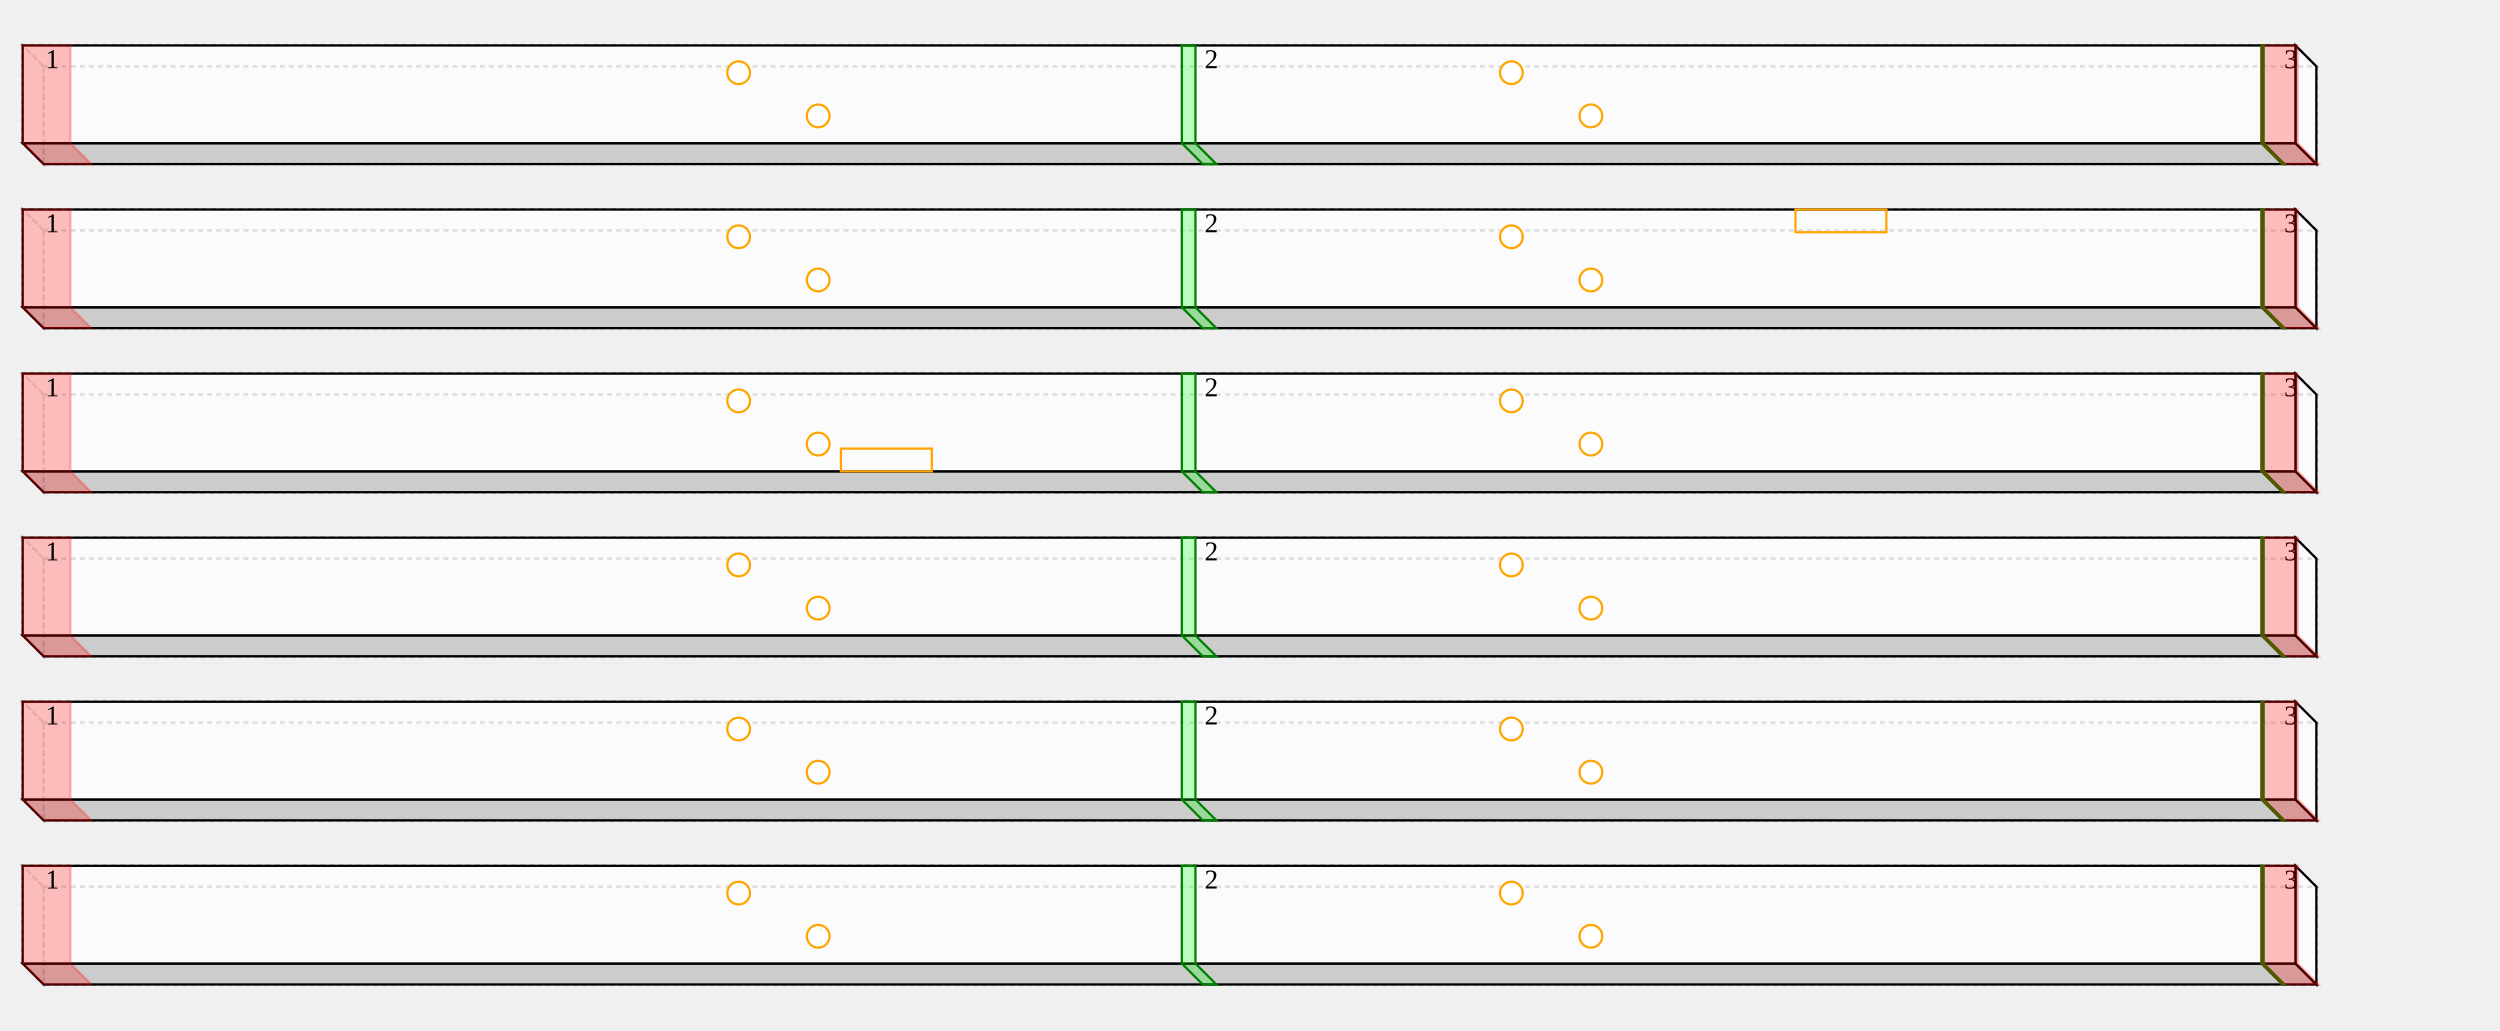
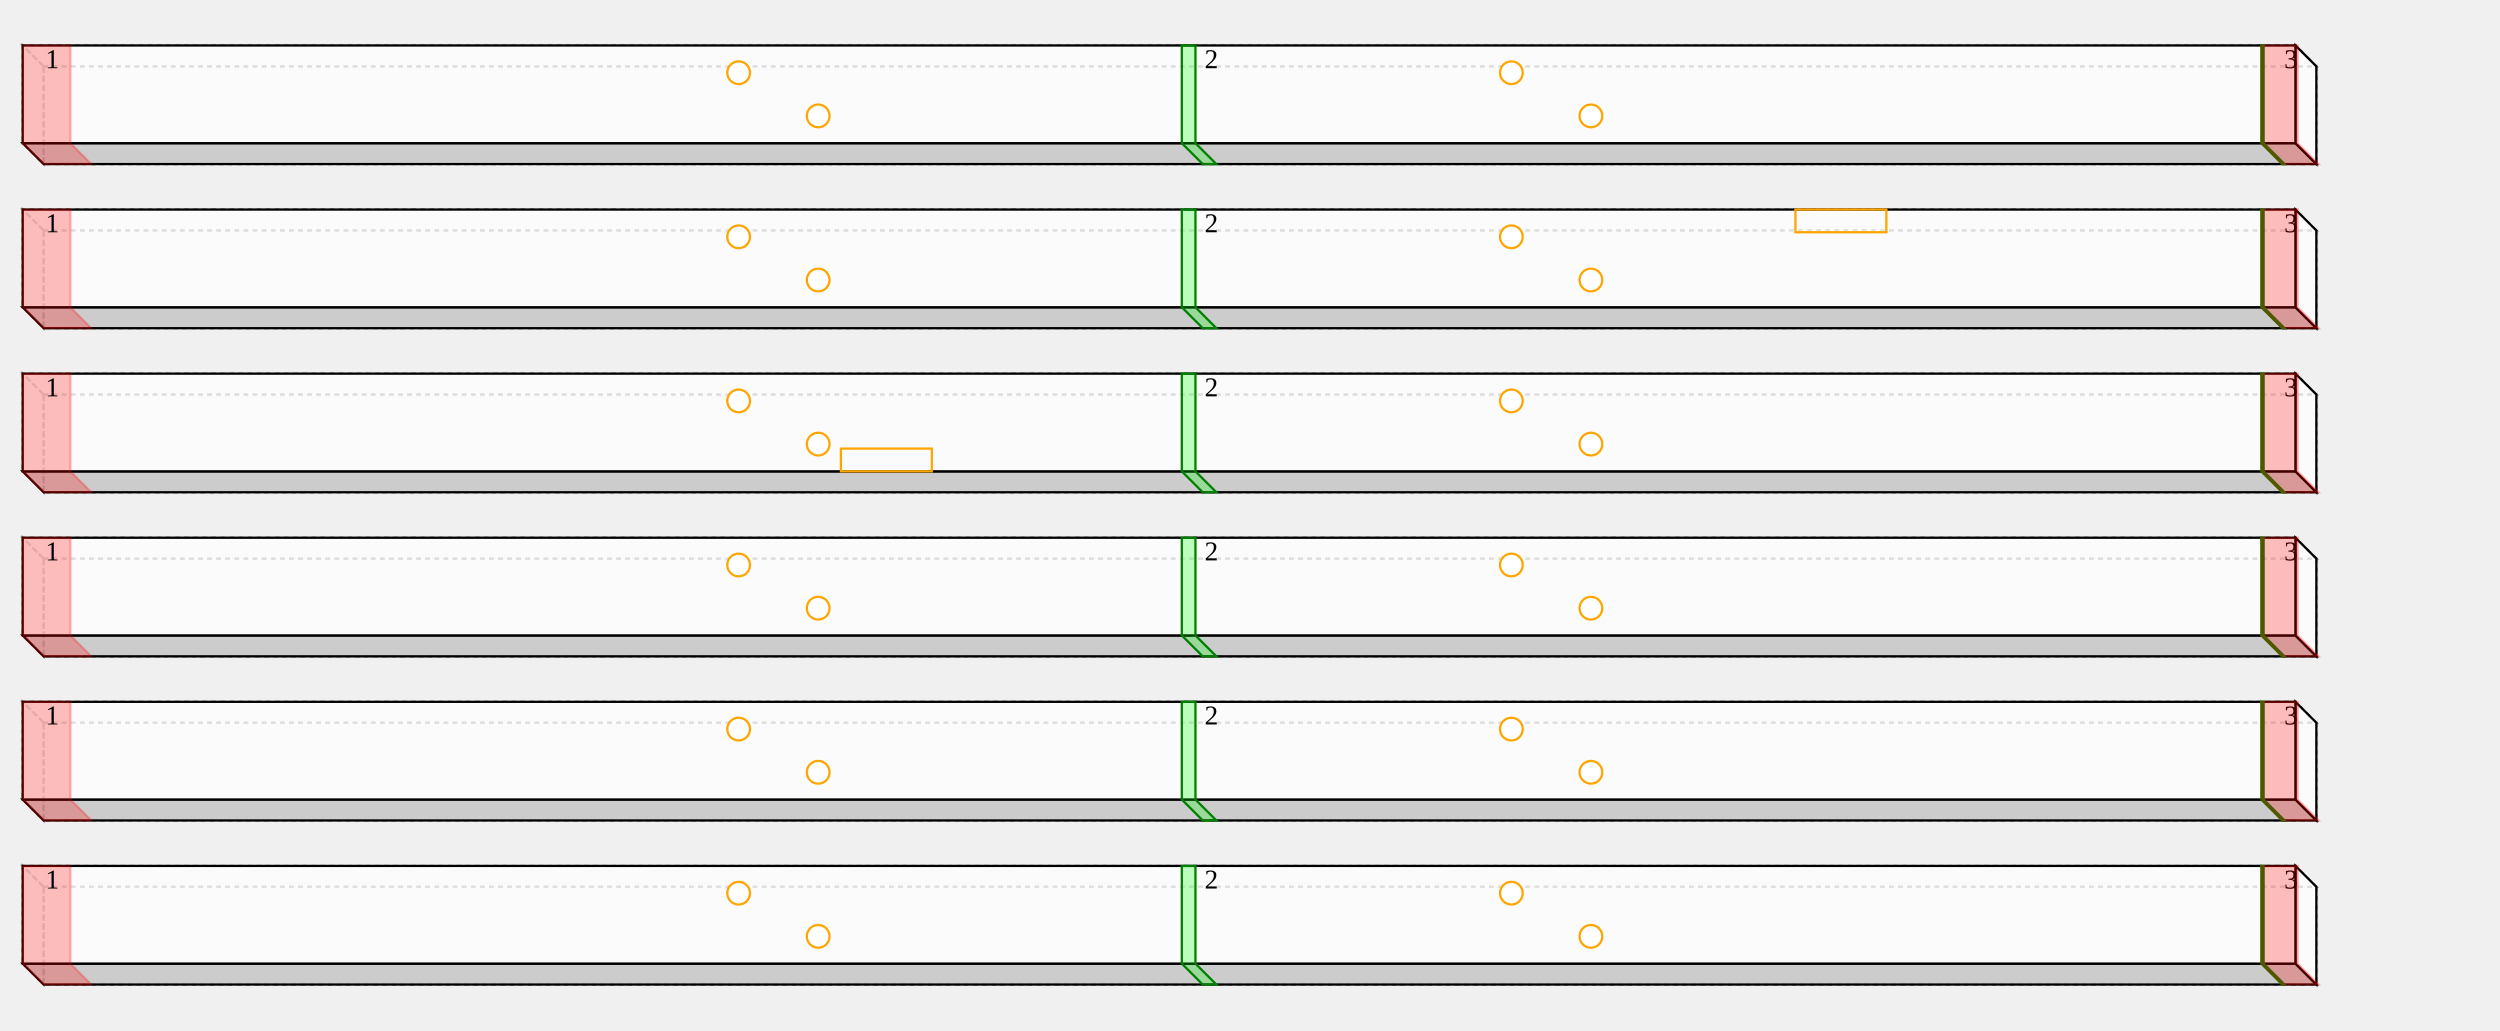
<svg xmlns="http://www.w3.org/2000/svg" width="1100" viewBox="0.0 0.0 1100.0 453.2">
-   <polygon fill="none" stroke-width="1" stroke-dasharray="2" stroke="gray" points="19.192,29.192 19.192,72.192 1019.192,72.192 1019.192,29.192" />
-   <polygon fill="none" stroke-width="1" stroke-dasharray="2" stroke="gray" points="10.0,20.0 10.0,63.0 19.192,72.192 19.192,29.192" />
-   <polygon fill="none" stroke-width="1" stroke-dasharray="2" stroke="gray" points="19.192,29.192 1019.192,29.192 1010.0,20.0 10.0,20.0" />
-   <polygon fill="rgba(192,192,192,0.75)" stroke-width="1" stroke-dasharray="" stroke="black" points="10.0,63.0 1010.0,63.0 1019.192,72.192 19.192,72.192" />
-   <polygon fill="rgba(255,255,255,0.75)" stroke-width="1" stroke-dasharray="" stroke="black" points="1019.192,29.192 1019.192,72.192 1010.0,63.0 1010.0,20.0" />
+   <polygon fill="none" stroke-width="1" stroke-dasharray="2" stroke="gray" points="19.2,29.2 19.2,72.2 1019.2,72.2 1019.2,29.2" />
+   <polygon fill="none" stroke-width="1" stroke-dasharray="2" stroke="gray" points="10.0,20.0 10.0,63.0 19.2,72.2 19.2,29.2" />
+   <polygon fill="none" stroke-width="1" stroke-dasharray="2" stroke="gray" points="19.2,29.2 1019.2,29.2 1010.0,20.0 10.0,20.0" />
+   <polygon fill="rgba(192,192,192,0.75)" stroke-width="1" stroke-dasharray="" stroke="black" points="10.0,63.0 1010.0,63.0 1019.2,72.2 19.2,72.2" />
+   <polygon fill="rgba(255,255,255,0.75)" stroke-width="1" stroke-dasharray="" stroke="black" points="1019.2,29.2 1019.2,72.2 1010.0,63.0 1010.0,20.0" />
  <polygon fill="rgba(255,255,255,0.75)" stroke-width="1" stroke-dasharray="" stroke="black" points="10.0,20.0 1010.0,20.0 1010.0,63.0 10.0,63.0" />
  <circle cx="325" cy="32" r="5" stroke="orange" fill="white" stroke-width="1" />
  <circle cx="360" cy="51" r="5" stroke="orange" fill="white" stroke-width="1" />
  <circle cx="665" cy="32" r="5" stroke="orange" fill="white" stroke-width="1" />
  <circle cx="700" cy="51" r="5" stroke="orange" fill="white" stroke-width="1" />
-   <polygon fill="rgba(255,0,0,0.25)" stroke-width="1" stroke-dasharray="" stroke="rgba(255,0,0,0.25)" points="10.0,20.0 31.0,20.0 31.0,63.0 40.192,72.192 19.192,72.192 10.0,63.0" />
+   <polygon fill="rgba(255,0,0,0.25)" stroke-width="1" stroke-dasharray="" stroke="rgba(255,0,0,0.25)" points="10.0,20.0 31.0,20.0 31.0,63.0 40.2,72.2 19.2,72.2 10.0,63.0" />
  <text style="" text-anchor="left" x="20" y="30" fill="black">1</text>
-   <polygon fill="rgba(0,255,0,0.25)" stroke-width="1" stroke-dasharray="" stroke="green" points="520.0,20.0 526.0,20.0 526.0,63.0 535.192,72.192 529.192,72.192 520.0,63.0" />
+   <polygon fill="rgba(0,255,0,0.25)" stroke-width="1" stroke-dasharray="" stroke="green" points="520.0,20.0 526.0,20.0 526.0,63.0 535.2,72.2 529.2,72.2 520.0,63.0" />
  <text style="" text-anchor="left" x="530" y="30" fill="black">2</text>
-   <polygon fill="rgba(0,255,0,0.25)" stroke-width="1" stroke-dasharray="" stroke="green" points="995.0,20.0 996.0,20.0 996.0,63.0 1005.192,72.192 1004.192,72.192 995.0,63.0" />
+   <polygon fill="rgba(0,255,0,0.25)" stroke-width="1" stroke-dasharray="" stroke="green" points="995.0,20.0 996.0,20.0 996.0,63.0 1005.2,72.2 1004.2,72.2 995.0,63.0" />
  <text style="" text-anchor="left" x="1005" y="30" fill="black">3</text>
-   <polygon fill="rgba(255,0,0,0.25)" stroke-width="1" stroke-dasharray="" stroke="rgba(255,0,0,0.25)" points="995.0,20.0 1011.0,20.0 1011.0,63.0 1020.192,72.192 1004.192,72.192 995.0,63.0" />
-   <polygon fill="none" stroke-width="1" stroke-dasharray="2" stroke="gray" points="19.192,101.385 19.192,144.385 1019.192,144.385 1019.192,101.385" />
-   <polygon fill="none" stroke-width="1" stroke-dasharray="2" stroke="gray" points="10.0,92.192 10.0,135.192 19.192,144.385 19.192,101.385" />
-   <polygon fill="none" stroke-width="1" stroke-dasharray="2" stroke="gray" points="19.192,101.385 1019.192,101.385 1010.0,92.192 10.0,92.192" />
-   <polygon fill="rgba(192,192,192,0.75)" stroke-width="1" stroke-dasharray="" stroke="black" points="10.0,135.192 1010.0,135.192 1019.192,144.385 19.192,144.385" />
-   <polygon fill="rgba(255,255,255,0.75)" stroke-width="1" stroke-dasharray="" stroke="black" points="1019.192,101.385 1019.192,144.385 1010.0,135.192 1010.0,92.192" />
-   <polygon fill="rgba(255,255,255,0.75)" stroke-width="1" stroke-dasharray="" stroke="black" points="10.0,92.192 1010.0,92.192 1010.0,135.192 10.0,135.192" />
+   <polygon fill="rgba(255,0,0,0.25)" stroke-width="1" stroke-dasharray="" stroke="rgba(255,0,0,0.25)" points="995.0,20.0 1011.0,20.0 1011.0,63.0 1020.2,72.2 1004.2,72.2 995.0,63.0" />
+   <polygon fill="none" stroke-width="1" stroke-dasharray="2" stroke="gray" points="19.2,101.4 19.2,144.4 1019.2,144.4 1019.2,101.4" />
+   <polygon fill="none" stroke-width="1" stroke-dasharray="2" stroke="gray" points="10.0,92.2 10.0,135.2 19.2,144.4 19.2,101.4" />
+   <polygon fill="none" stroke-width="1" stroke-dasharray="2" stroke="gray" points="19.2,101.4 1019.2,101.4 1010.0,92.2 10.0,92.2" />
+   <polygon fill="rgba(192,192,192,0.75)" stroke-width="1" stroke-dasharray="" stroke="black" points="10.0,135.2 1010.0,135.2 1019.2,144.4 19.2,144.4" />
+   <polygon fill="rgba(255,255,255,0.75)" stroke-width="1" stroke-dasharray="" stroke="black" points="1019.2,101.4 1019.2,144.4 1010.0,135.2 1010.0,92.2" />
+   <polygon fill="rgba(255,255,255,0.75)" stroke-width="1" stroke-dasharray="" stroke="black" points="10.0,92.2 1010.0,92.2 1010.0,135.2 10.0,135.2" />
  <rect x="790" y="92.192" width="40" height="10" style="fill: none; stroke: orange; stroke-width: 1;" />
-   <circle cx="325" cy="104.192" r="5" stroke="orange" fill="white" stroke-width="1" />
-   <circle cx="360" cy="123.192" r="5" stroke="orange" fill="white" stroke-width="1" />
-   <circle cx="665" cy="104.192" r="5" stroke="orange" fill="white" stroke-width="1" />
-   <circle cx="700" cy="123.192" r="5" stroke="orange" fill="white" stroke-width="1" />
-   <polygon fill="rgba(255,0,0,0.25)" stroke-width="1" stroke-dasharray="" stroke="rgba(255,0,0,0.25)" points="10.0,92.192 31.0,92.192 31.0,135.192 40.192,144.385 19.192,144.385 10.0,135.192" />
+   <circle cx="325" cy="104.2" r="5" stroke="orange" fill="white" stroke-width="1" />
+   <circle cx="360" cy="123.2" r="5" stroke="orange" fill="white" stroke-width="1" />
+   <circle cx="665" cy="104.2" r="5" stroke="orange" fill="white" stroke-width="1" />
+   <circle cx="700" cy="123.2" r="5" stroke="orange" fill="white" stroke-width="1" />
+   <polygon fill="rgba(255,0,0,0.25)" stroke-width="1" stroke-dasharray="" stroke="rgba(255,0,0,0.25)" points="10.0,92.2 31.0,92.2 31.0,135.2 40.2,144.4 19.2,144.4 10.0,135.2" />
  <text style="" text-anchor="left" x="20" y="102.192" fill="black">1</text>
-   <polygon fill="rgba(0,255,0,0.25)" stroke-width="1" stroke-dasharray="" stroke="green" points="520.0,92.192 526.0,92.192 526.0,135.192 535.192,144.385 529.192,144.385 520.0,135.192" />
+   <polygon fill="rgba(0,255,0,0.25)" stroke-width="1" stroke-dasharray="" stroke="green" points="520.0,92.2 526.0,92.2 526.0,135.2 535.2,144.4 529.2,144.4 520.0,135.2" />
  <text style="" text-anchor="left" x="530" y="102.192" fill="black">2</text>
-   <polygon fill="rgba(0,255,0,0.25)" stroke-width="1" stroke-dasharray="" stroke="green" points="995.0,92.192 996.0,92.192 996.0,135.192 1005.192,144.385 1004.192,144.385 995.0,135.192" />
+   <polygon fill="rgba(0,255,0,0.25)" stroke-width="1" stroke-dasharray="" stroke="green" points="995.0,92.2 996.0,92.2 996.0,135.2 1005.2,144.4 1004.2,144.4 995.0,135.2" />
  <text style="" text-anchor="left" x="1005" y="102.192" fill="black">3</text>
-   <polygon fill="rgba(255,0,0,0.25)" stroke-width="1" stroke-dasharray="" stroke="rgba(255,0,0,0.25)" points="995.0,92.192 1011.0,92.192 1011.0,135.192 1020.192,144.385 1004.192,144.385 995.0,135.192" />
-   <polygon fill="none" stroke-width="1" stroke-dasharray="2" stroke="gray" points="19.192,173.577 19.192,216.577 1019.192,216.577 1019.192,173.577" />
-   <polygon fill="none" stroke-width="1" stroke-dasharray="2" stroke="gray" points="10.0,164.385 10.0,207.385 19.192,216.577 19.192,173.577" />
-   <polygon fill="none" stroke-width="1" stroke-dasharray="2" stroke="gray" points="19.192,173.577 1019.192,173.577 1010.0,164.385 10.0,164.385" />
-   <polygon fill="rgba(192,192,192,0.75)" stroke-width="1" stroke-dasharray="" stroke="black" points="10.0,207.385 1010.0,207.385 1019.192,216.577 19.192,216.577" />
-   <polygon fill="rgba(255,255,255,0.75)" stroke-width="1" stroke-dasharray="" stroke="black" points="1019.192,173.577 1019.192,216.577 1010.0,207.385 1010.0,164.385" />
-   <polygon fill="rgba(255,255,255,0.75)" stroke-width="1" stroke-dasharray="" stroke="black" points="10.0,164.385 1010.0,164.385 1010.0,207.385 10.0,207.385" />
+   <polygon fill="rgba(255,0,0,0.25)" stroke-width="1" stroke-dasharray="" stroke="rgba(255,0,0,0.25)" points="995.0,92.2 1011.0,92.2 1011.0,135.2 1020.2,144.4 1004.2,144.4 995.0,135.2" />
+   <polygon fill="none" stroke-width="1" stroke-dasharray="2" stroke="gray" points="19.2,173.6 19.2,216.6 1019.2,216.6 1019.2,173.6" />
+   <polygon fill="none" stroke-width="1" stroke-dasharray="2" stroke="gray" points="10.0,164.4 10.0,207.4 19.2,216.6 19.2,173.6" />
+   <polygon fill="none" stroke-width="1" stroke-dasharray="2" stroke="gray" points="19.2,173.6 1019.2,173.6 1010.0,164.4 10.0,164.4" />
+   <polygon fill="rgba(192,192,192,0.75)" stroke-width="1" stroke-dasharray="" stroke="black" points="10.0,207.4 1010.0,207.4 1019.2,216.6 19.2,216.6" />
+   <polygon fill="rgba(255,255,255,0.75)" stroke-width="1" stroke-dasharray="" stroke="black" points="1019.2,173.6 1019.2,216.6 1010.0,207.4 1010.0,164.4" />
+   <polygon fill="rgba(255,255,255,0.75)" stroke-width="1" stroke-dasharray="" stroke="black" points="10.0,164.4 1010.0,164.4 1010.0,207.4 10.0,207.4" />
  <rect x="370" y="197.385" width="40" height="10" style="fill: none; stroke: orange; stroke-width: 1;" />
-   <circle cx="325" cy="176.385" r="5" stroke="orange" fill="white" stroke-width="1" />
-   <circle cx="360" cy="195.385" r="5" stroke="orange" fill="white" stroke-width="1" />
-   <circle cx="665" cy="176.385" r="5" stroke="orange" fill="white" stroke-width="1" />
-   <circle cx="700" cy="195.385" r="5" stroke="orange" fill="white" stroke-width="1" />
-   <polygon fill="rgba(255,0,0,0.25)" stroke-width="1" stroke-dasharray="" stroke="rgba(255,0,0,0.25)" points="10.0,164.385 31.0,164.385 31.0,207.385 40.192,216.577 19.192,216.577 10.0,207.385" />
+   <circle cx="325" cy="176.4" r="5" stroke="orange" fill="white" stroke-width="1" />
+   <circle cx="360" cy="195.4" r="5" stroke="orange" fill="white" stroke-width="1" />
+   <circle cx="665" cy="176.4" r="5" stroke="orange" fill="white" stroke-width="1" />
+   <circle cx="700" cy="195.4" r="5" stroke="orange" fill="white" stroke-width="1" />
+   <polygon fill="rgba(255,0,0,0.25)" stroke-width="1" stroke-dasharray="" stroke="rgba(255,0,0,0.25)" points="10.0,164.4 31.0,164.4 31.0,207.4 40.2,216.6 19.2,216.6 10.0,207.4" />
  <text style="" text-anchor="left" x="20" y="174.385" fill="black">1</text>
-   <polygon fill="rgba(0,255,0,0.25)" stroke-width="1" stroke-dasharray="" stroke="green" points="520.0,164.385 526.0,164.385 526.0,207.385 535.192,216.577 529.192,216.577 520.0,207.385" />
+   <polygon fill="rgba(0,255,0,0.25)" stroke-width="1" stroke-dasharray="" stroke="green" points="520.0,164.4 526.0,164.4 526.0,207.4 535.2,216.6 529.2,216.6 520.0,207.4" />
  <text style="" text-anchor="left" x="530" y="174.385" fill="black">2</text>
-   <polygon fill="rgba(0,255,0,0.25)" stroke-width="1" stroke-dasharray="" stroke="green" points="995.0,164.385 996.0,164.385 996.0,207.385 1005.192,216.577 1004.192,216.577 995.0,207.385" />
+   <polygon fill="rgba(0,255,0,0.25)" stroke-width="1" stroke-dasharray="" stroke="green" points="995.0,164.4 996.0,164.4 996.0,207.4 1005.2,216.6 1004.2,216.6 995.0,207.4" />
  <text style="" text-anchor="left" x="1005" y="174.385" fill="black">3</text>
-   <polygon fill="rgba(255,0,0,0.25)" stroke-width="1" stroke-dasharray="" stroke="rgba(255,0,0,0.25)" points="995.0,164.385 1011.0,164.385 1011.0,207.385 1020.192,216.577 1004.192,216.577 995.0,207.385" />
-   <polygon fill="none" stroke-width="1" stroke-dasharray="2" stroke="gray" points="19.192,245.77 19.192,288.77 1019.192,288.77 1019.192,245.77" />
-   <polygon fill="none" stroke-width="1" stroke-dasharray="2" stroke="gray" points="10.0,236.577 10.0,279.577 19.192,288.77 19.192,245.77" />
-   <polygon fill="none" stroke-width="1" stroke-dasharray="2" stroke="gray" points="19.192,245.77 1019.192,245.77 1010.0,236.577 10.0,236.577" />
-   <polygon fill="rgba(192,192,192,0.75)" stroke-width="1" stroke-dasharray="" stroke="black" points="10.0,279.577 1010.0,279.577 1019.192,288.77 19.192,288.77" />
-   <polygon fill="rgba(255,255,255,0.75)" stroke-width="1" stroke-dasharray="" stroke="black" points="1019.192,245.77 1019.192,288.77 1010.0,279.577 1010.0,236.577" />
-   <polygon fill="rgba(255,255,255,0.75)" stroke-width="1" stroke-dasharray="" stroke="black" points="10.0,236.577 1010.0,236.577 1010.0,279.577 10.0,279.577" />
-   <circle cx="325" cy="248.577" r="5" stroke="orange" fill="white" stroke-width="1" />
-   <circle cx="360" cy="267.577" r="5" stroke="orange" fill="white" stroke-width="1" />
-   <circle cx="665" cy="248.577" r="5" stroke="orange" fill="white" stroke-width="1" />
-   <circle cx="700" cy="267.577" r="5" stroke="orange" fill="white" stroke-width="1" />
-   <polygon fill="rgba(255,0,0,0.25)" stroke-width="1" stroke-dasharray="" stroke="rgba(255,0,0,0.25)" points="10.0,236.577 31.0,236.577 31.0,279.577 40.192,288.77 19.192,288.77 10.0,279.577" />
+   <polygon fill="rgba(255,0,0,0.25)" stroke-width="1" stroke-dasharray="" stroke="rgba(255,0,0,0.25)" points="995.0,164.4 1011.0,164.4 1011.0,207.4 1020.2,216.6 1004.2,216.6 995.0,207.4" />
+   <polygon fill="none" stroke-width="1" stroke-dasharray="2" stroke="gray" points="19.2,245.8 19.2,288.8 1019.2,288.8 1019.2,245.8" />
+   <polygon fill="none" stroke-width="1" stroke-dasharray="2" stroke="gray" points="10.0,236.6 10.0,279.6 19.2,288.8 19.2,245.8" />
+   <polygon fill="none" stroke-width="1" stroke-dasharray="2" stroke="gray" points="19.2,245.8 1019.2,245.8 1010.0,236.6 10.0,236.6" />
+   <polygon fill="rgba(192,192,192,0.75)" stroke-width="1" stroke-dasharray="" stroke="black" points="10.0,279.6 1010.0,279.6 1019.2,288.8 19.2,288.8" />
+   <polygon fill="rgba(255,255,255,0.75)" stroke-width="1" stroke-dasharray="" stroke="black" points="1019.2,245.8 1019.2,288.8 1010.0,279.6 1010.0,236.6" />
+   <polygon fill="rgba(255,255,255,0.75)" stroke-width="1" stroke-dasharray="" stroke="black" points="10.0,236.6 1010.0,236.6 1010.0,279.6 10.0,279.6" />
+   <circle cx="325" cy="248.6" r="5" stroke="orange" fill="white" stroke-width="1" />
+   <circle cx="360" cy="267.6" r="5" stroke="orange" fill="white" stroke-width="1" />
+   <circle cx="665" cy="248.6" r="5" stroke="orange" fill="white" stroke-width="1" />
+   <circle cx="700" cy="267.6" r="5" stroke="orange" fill="white" stroke-width="1" />
+   <polygon fill="rgba(255,0,0,0.25)" stroke-width="1" stroke-dasharray="" stroke="rgba(255,0,0,0.25)" points="10.0,236.6 31.0,236.6 31.0,279.6 40.2,288.8 19.2,288.8 10.0,279.6" />
  <text style="" text-anchor="left" x="20" y="246.577" fill="black">1</text>
-   <polygon fill="rgba(0,255,0,0.25)" stroke-width="1" stroke-dasharray="" stroke="green" points="520.0,236.577 526.0,236.577 526.0,279.577 535.192,288.77 529.192,288.77 520.0,279.577" />
+   <polygon fill="rgba(0,255,0,0.25)" stroke-width="1" stroke-dasharray="" stroke="green" points="520.0,236.6 526.0,236.6 526.0,279.6 535.2,288.8 529.2,288.8 520.0,279.6" />
  <text style="" text-anchor="left" x="530" y="246.577" fill="black">2</text>
-   <polygon fill="rgba(0,255,0,0.25)" stroke-width="1" stroke-dasharray="" stroke="green" points="995.0,236.577 996.0,236.577 996.0,279.577 1005.192,288.77 1004.192,288.77 995.0,279.577" />
+   <polygon fill="rgba(0,255,0,0.25)" stroke-width="1" stroke-dasharray="" stroke="green" points="995.0,236.6 996.0,236.6 996.0,279.6 1005.2,288.8 1004.2,288.8 995.0,279.6" />
  <text style="" text-anchor="left" x="1005" y="246.577" fill="black">3</text>
-   <polygon fill="rgba(255,0,0,0.25)" stroke-width="1" stroke-dasharray="" stroke="rgba(255,0,0,0.25)" points="995.0,236.577 1011.0,236.577 1011.0,279.577 1020.192,288.77 1004.192,288.77 995.0,279.577" />
-   <polygon fill="none" stroke-width="1" stroke-dasharray="2" stroke="gray" points="19.192,317.962 19.192,360.962 1019.192,360.962 1019.192,317.962" />
-   <polygon fill="none" stroke-width="1" stroke-dasharray="2" stroke="gray" points="10.0,308.77 10.0,351.77 19.192,360.962 19.192,317.962" />
-   <polygon fill="none" stroke-width="1" stroke-dasharray="2" stroke="gray" points="19.192,317.962 1019.192,317.962 1010.0,308.77 10.0,308.77" />
-   <polygon fill="rgba(192,192,192,0.75)" stroke-width="1" stroke-dasharray="" stroke="black" points="10.0,351.77 1010.0,351.77 1019.192,360.962 19.192,360.962" />
-   <polygon fill="rgba(255,255,255,0.75)" stroke-width="1" stroke-dasharray="" stroke="black" points="1019.192,317.962 1019.192,360.962 1010.0,351.77 1010.0,308.77" />
-   <polygon fill="rgba(255,255,255,0.75)" stroke-width="1" stroke-dasharray="" stroke="black" points="10.0,308.77 1010.0,308.77 1010.0,351.77 10.0,351.77" />
-   <circle cx="325" cy="320.77" r="5" stroke="orange" fill="white" stroke-width="1" />
-   <circle cx="360" cy="339.77" r="5" stroke="orange" fill="white" stroke-width="1" />
-   <circle cx="665" cy="320.77" r="5" stroke="orange" fill="white" stroke-width="1" />
-   <circle cx="700" cy="339.77" r="5" stroke="orange" fill="white" stroke-width="1" />
-   <polygon fill="rgba(255,0,0,0.25)" stroke-width="1" stroke-dasharray="" stroke="rgba(255,0,0,0.25)" points="10.0,308.77 31.0,308.77 31.0,351.77 40.192,360.962 19.192,360.962 10.0,351.77" />
+   <polygon fill="rgba(255,0,0,0.25)" stroke-width="1" stroke-dasharray="" stroke="rgba(255,0,0,0.25)" points="995.0,236.6 1011.0,236.6 1011.0,279.6 1020.2,288.8 1004.2,288.8 995.0,279.6" />
+   <polygon fill="none" stroke-width="1" stroke-dasharray="2" stroke="gray" points="19.2,318.0 19.2,361.0 1019.2,361.0 1019.2,318.0" />
+   <polygon fill="none" stroke-width="1" stroke-dasharray="2" stroke="gray" points="10.0,308.8 10.0,351.8 19.2,361.0 19.2,318.0" />
+   <polygon fill="none" stroke-width="1" stroke-dasharray="2" stroke="gray" points="19.2,318.0 1019.2,318.0 1010.0,308.8 10.0,308.8" />
+   <polygon fill="rgba(192,192,192,0.75)" stroke-width="1" stroke-dasharray="" stroke="black" points="10.0,351.8 1010.0,351.8 1019.2,361.0 19.2,361.0" />
+   <polygon fill="rgba(255,255,255,0.75)" stroke-width="1" stroke-dasharray="" stroke="black" points="1019.2,318.0 1019.2,361.0 1010.0,351.8 1010.0,308.8" />
+   <polygon fill="rgba(255,255,255,0.75)" stroke-width="1" stroke-dasharray="" stroke="black" points="10.0,308.8 1010.0,308.8 1010.0,351.8 10.0,351.8" />
+   <circle cx="325" cy="320.8" r="5" stroke="orange" fill="white" stroke-width="1" />
+   <circle cx="360" cy="339.8" r="5" stroke="orange" fill="white" stroke-width="1" />
+   <circle cx="665" cy="320.8" r="5" stroke="orange" fill="white" stroke-width="1" />
+   <circle cx="700" cy="339.8" r="5" stroke="orange" fill="white" stroke-width="1" />
+   <polygon fill="rgba(255,0,0,0.25)" stroke-width="1" stroke-dasharray="" stroke="rgba(255,0,0,0.25)" points="10.0,308.8 31.0,308.8 31.0,351.8 40.2,361.0 19.2,361.0 10.0,351.8" />
  <text style="" text-anchor="left" x="20" y="318.77" fill="black">1</text>
-   <polygon fill="rgba(0,255,0,0.25)" stroke-width="1" stroke-dasharray="" stroke="green" points="520.0,308.77 526.0,308.77 526.0,351.77 535.192,360.962 529.192,360.962 520.0,351.77" />
+   <polygon fill="rgba(0,255,0,0.25)" stroke-width="1" stroke-dasharray="" stroke="green" points="520.0,308.8 526.0,308.8 526.0,351.8 535.2,361.0 529.2,361.0 520.0,351.8" />
  <text style="" text-anchor="left" x="530" y="318.77" fill="black">2</text>
-   <polygon fill="rgba(0,255,0,0.25)" stroke-width="1" stroke-dasharray="" stroke="green" points="995.0,308.77 996.0,308.77 996.0,351.77 1005.192,360.962 1004.192,360.962 995.0,351.77" />
+   <polygon fill="rgba(0,255,0,0.25)" stroke-width="1" stroke-dasharray="" stroke="green" points="995.0,308.8 996.0,308.8 996.0,351.8 1005.2,361.0 1004.2,361.0 995.0,351.8" />
  <text style="" text-anchor="left" x="1005" y="318.77" fill="black">3</text>
-   <polygon fill="rgba(255,0,0,0.25)" stroke-width="1" stroke-dasharray="" stroke="rgba(255,0,0,0.25)" points="995.0,308.77 1011.0,308.77 1011.0,351.77 1020.192,360.962 1004.192,360.962 995.0,351.77" />
-   <polygon fill="none" stroke-width="1" stroke-dasharray="2" stroke="gray" points="19.192,390.154 19.192,433.154 1019.192,433.154 1019.192,390.154" />
-   <polygon fill="none" stroke-width="1" stroke-dasharray="2" stroke="gray" points="10.0,380.962 10.0,423.962 19.192,433.154 19.192,390.154" />
-   <polygon fill="none" stroke-width="1" stroke-dasharray="2" stroke="gray" points="19.192,390.154 1019.192,390.154 1010.0,380.962 10.0,380.962" />
-   <polygon fill="rgba(192,192,192,0.75)" stroke-width="1" stroke-dasharray="" stroke="black" points="10.0,423.962 1010.0,423.962 1019.192,433.154 19.192,433.154" />
-   <polygon fill="rgba(255,255,255,0.75)" stroke-width="1" stroke-dasharray="" stroke="black" points="1019.192,390.154 1019.192,433.154 1010.0,423.962 1010.0,380.962" />
-   <polygon fill="rgba(255,255,255,0.75)" stroke-width="1" stroke-dasharray="" stroke="black" points="10.0,380.962 1010.0,380.962 1010.0,423.962 10.0,423.962" />
-   <circle cx="325" cy="392.962" r="5" stroke="orange" fill="white" stroke-width="1" />
-   <circle cx="360" cy="411.962" r="5" stroke="orange" fill="white" stroke-width="1" />
-   <circle cx="665" cy="392.962" r="5" stroke="orange" fill="white" stroke-width="1" />
-   <circle cx="700" cy="411.962" r="5" stroke="orange" fill="white" stroke-width="1" />
-   <polygon fill="rgba(255,0,0,0.25)" stroke-width="1" stroke-dasharray="" stroke="rgba(255,0,0,0.25)" points="10.0,380.962 31.0,380.962 31.0,423.962 40.192,433.154 19.192,433.154 10.0,423.962" />
+   <polygon fill="rgba(255,0,0,0.25)" stroke-width="1" stroke-dasharray="" stroke="rgba(255,0,0,0.25)" points="995.0,308.8 1011.0,308.8 1011.0,351.8 1020.2,361.0 1004.2,361.0 995.0,351.8" />
+   <polygon fill="none" stroke-width="1" stroke-dasharray="2" stroke="gray" points="19.2,390.2 19.2,433.2 1019.2,433.2 1019.2,390.2" />
+   <polygon fill="none" stroke-width="1" stroke-dasharray="2" stroke="gray" points="10.0,381.0 10.0,424.0 19.2,433.2 19.2,390.2" />
+   <polygon fill="none" stroke-width="1" stroke-dasharray="2" stroke="gray" points="19.2,390.2 1019.2,390.2 1010.0,381.0 10.0,381.0" />
+   <polygon fill="rgba(192,192,192,0.75)" stroke-width="1" stroke-dasharray="" stroke="black" points="10.0,424.0 1010.0,424.0 1019.2,433.2 19.2,433.2" />
+   <polygon fill="rgba(255,255,255,0.75)" stroke-width="1" stroke-dasharray="" stroke="black" points="1019.2,390.2 1019.2,433.2 1010.0,424.0 1010.0,381.0" />
+   <polygon fill="rgba(255,255,255,0.75)" stroke-width="1" stroke-dasharray="" stroke="black" points="10.0,381.0 1010.0,381.0 1010.0,424.0 10.0,424.0" />
+   <circle cx="325" cy="393.0" r="5" stroke="orange" fill="white" stroke-width="1" />
+   <circle cx="360" cy="412.0" r="5" stroke="orange" fill="white" stroke-width="1" />
+   <circle cx="665" cy="393.0" r="5" stroke="orange" fill="white" stroke-width="1" />
+   <circle cx="700" cy="412.0" r="5" stroke="orange" fill="white" stroke-width="1" />
+   <polygon fill="rgba(255,0,0,0.25)" stroke-width="1" stroke-dasharray="" stroke="rgba(255,0,0,0.25)" points="10.0,381.0 31.0,381.0 31.0,424.0 40.2,433.2 19.2,433.2 10.0,424.0" />
  <text style="" text-anchor="left" x="20" y="390.962" fill="black">1</text>
-   <polygon fill="rgba(0,255,0,0.25)" stroke-width="1" stroke-dasharray="" stroke="green" points="520.0,380.962 526.0,380.962 526.0,423.962 535.192,433.154 529.192,433.154 520.0,423.962" />
+   <polygon fill="rgba(0,255,0,0.25)" stroke-width="1" stroke-dasharray="" stroke="green" points="520.0,381.0 526.0,381.0 526.0,424.0 535.2,433.2 529.2,433.2 520.0,424.0" />
  <text style="" text-anchor="left" x="530" y="390.962" fill="black">2</text>
-   <polygon fill="rgba(0,255,0,0.25)" stroke-width="1" stroke-dasharray="" stroke="green" points="995.0,380.962 996.0,380.962 996.0,423.962 1005.192,433.154 1004.192,433.154 995.0,423.962" />
+   <polygon fill="rgba(0,255,0,0.25)" stroke-width="1" stroke-dasharray="" stroke="green" points="995.0,381.0 996.0,381.0 996.0,424.0 1005.2,433.2 1004.2,433.2 995.0,424.0" />
  <text style="" text-anchor="left" x="1005" y="390.962" fill="black">3</text>
-   <polygon fill="rgba(255,0,0,0.25)" stroke-width="1" stroke-dasharray="" stroke="rgba(255,0,0,0.25)" points="995.0,380.962 1011.0,380.962 1011.0,423.962 1020.192,433.154 1004.192,433.154 995.0,423.962" />
+   <polygon fill="rgba(255,0,0,0.25)" stroke-width="1" stroke-dasharray="" stroke="rgba(255,0,0,0.25)" points="995.0,381.0 1011.0,381.0 1011.0,424.0 1020.2,433.2 1004.2,433.2 995.0,424.0" />
</svg>
